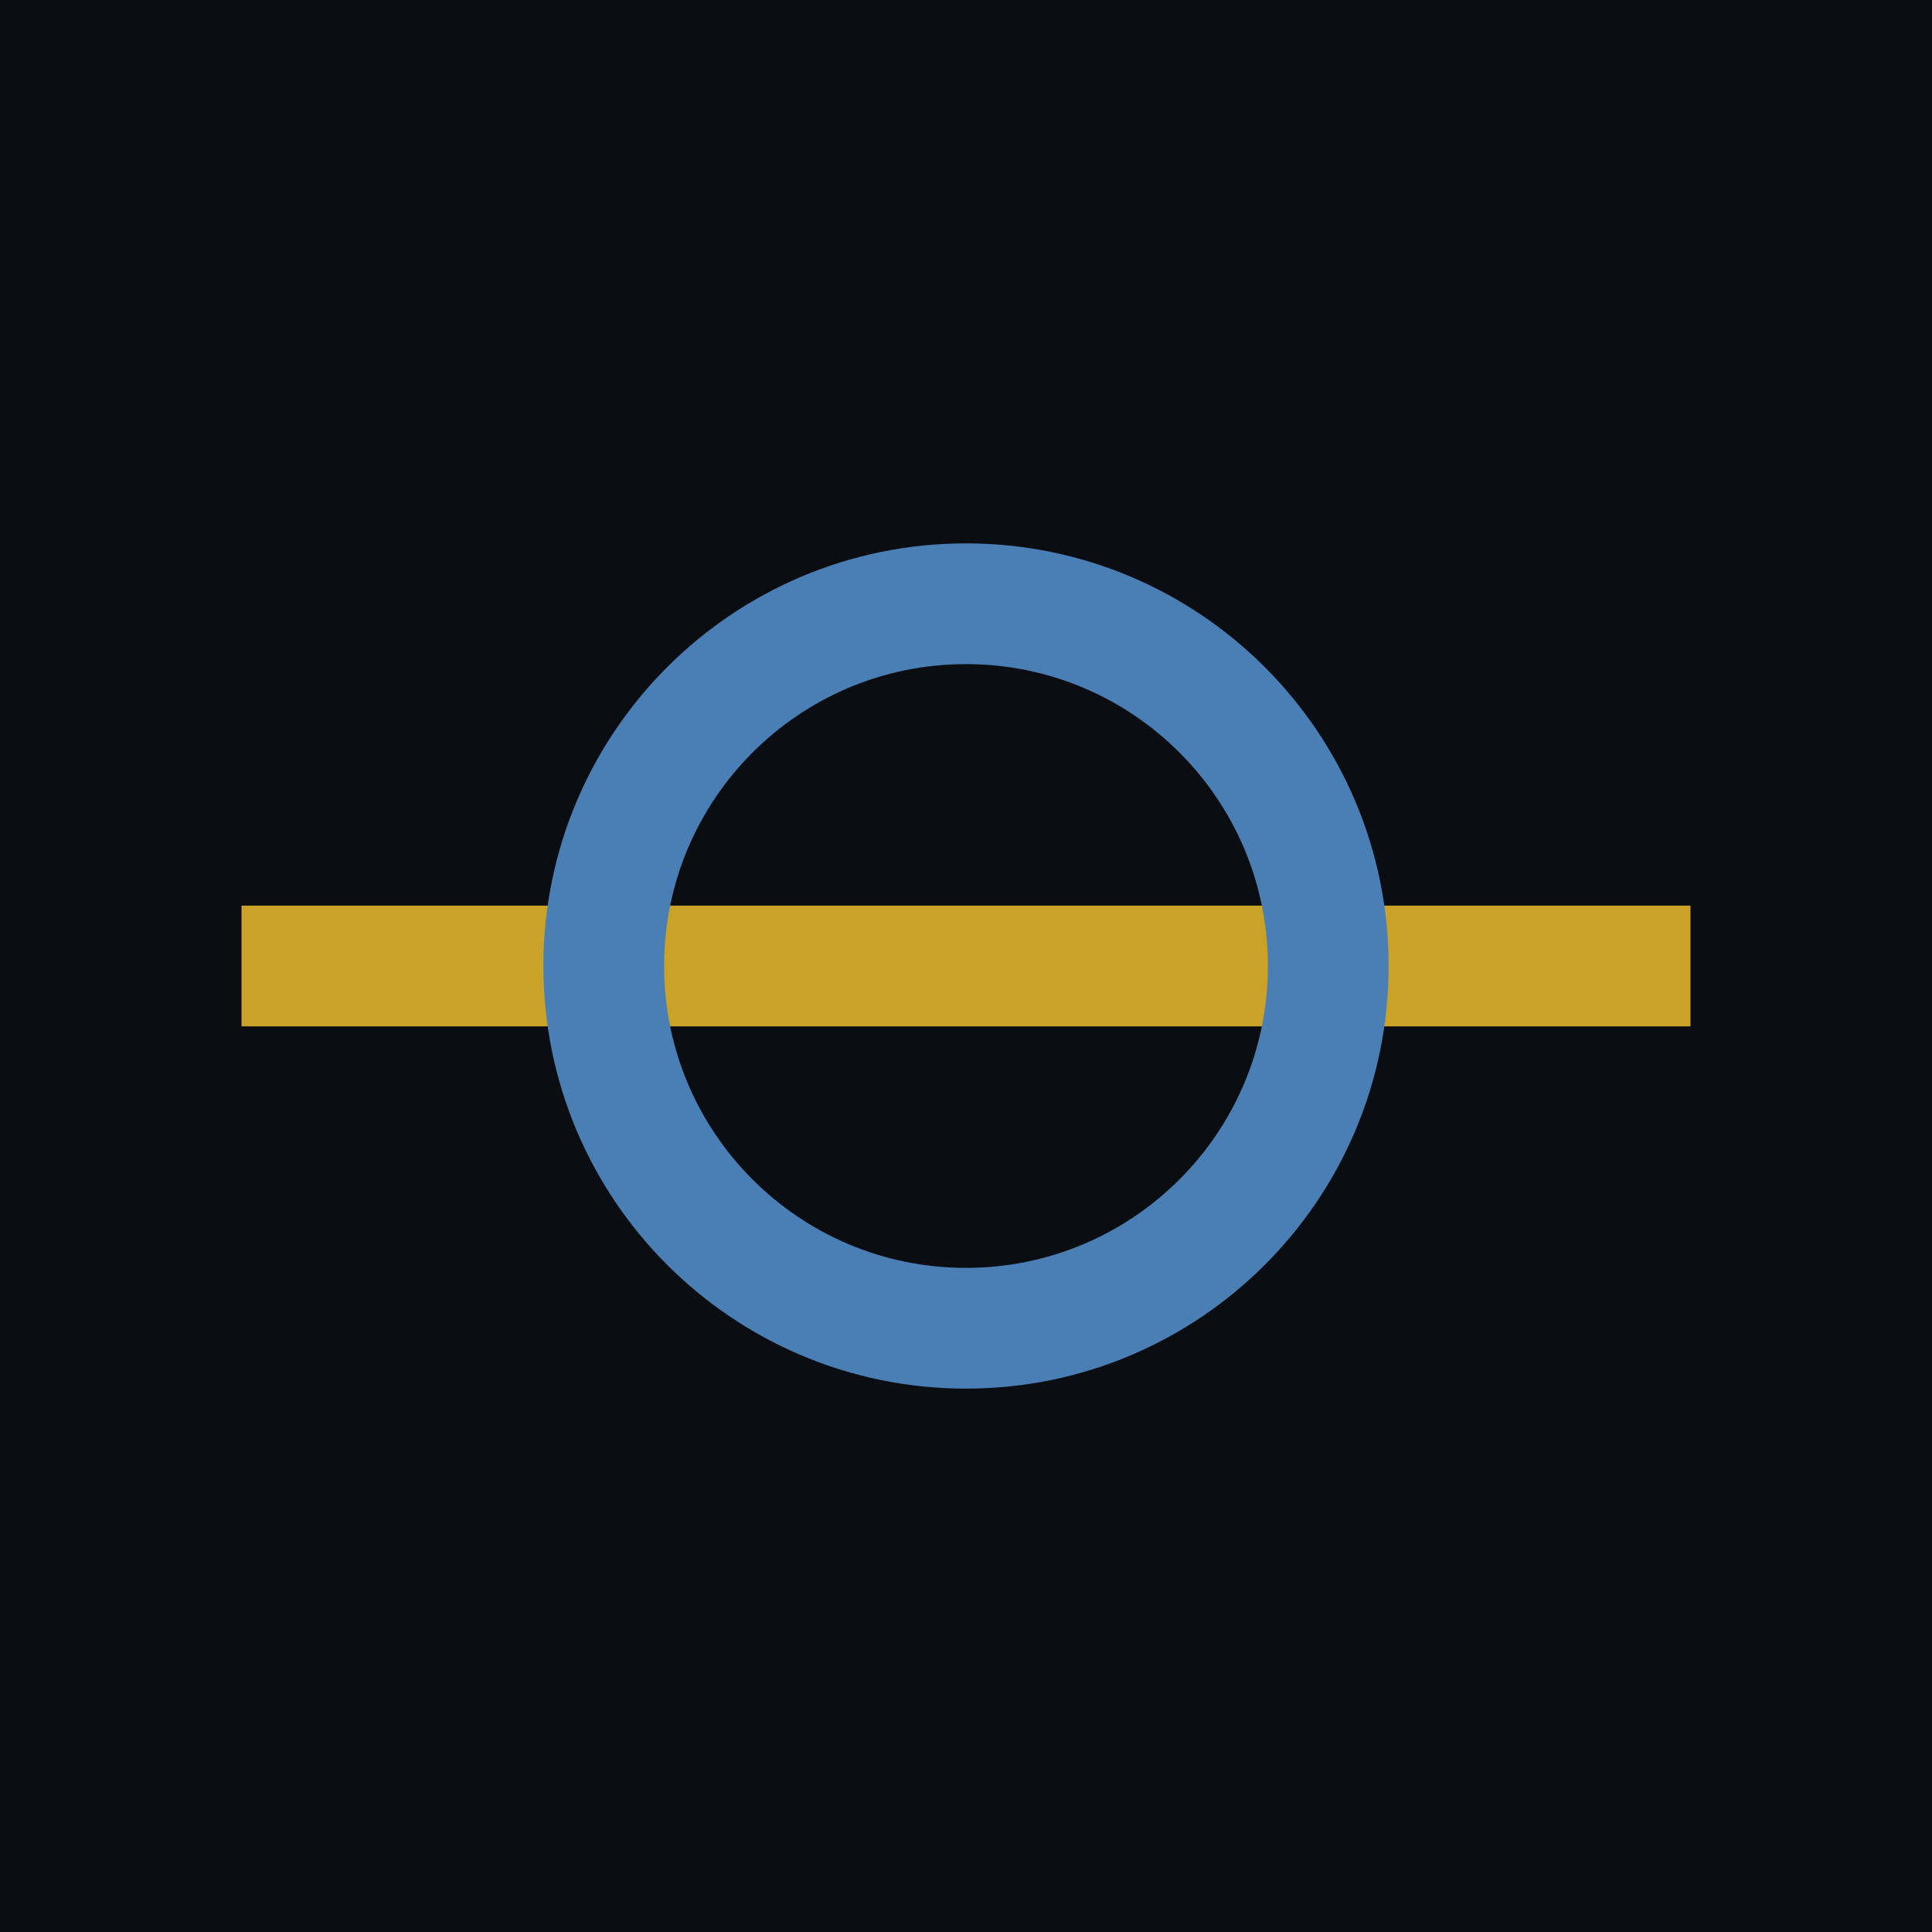
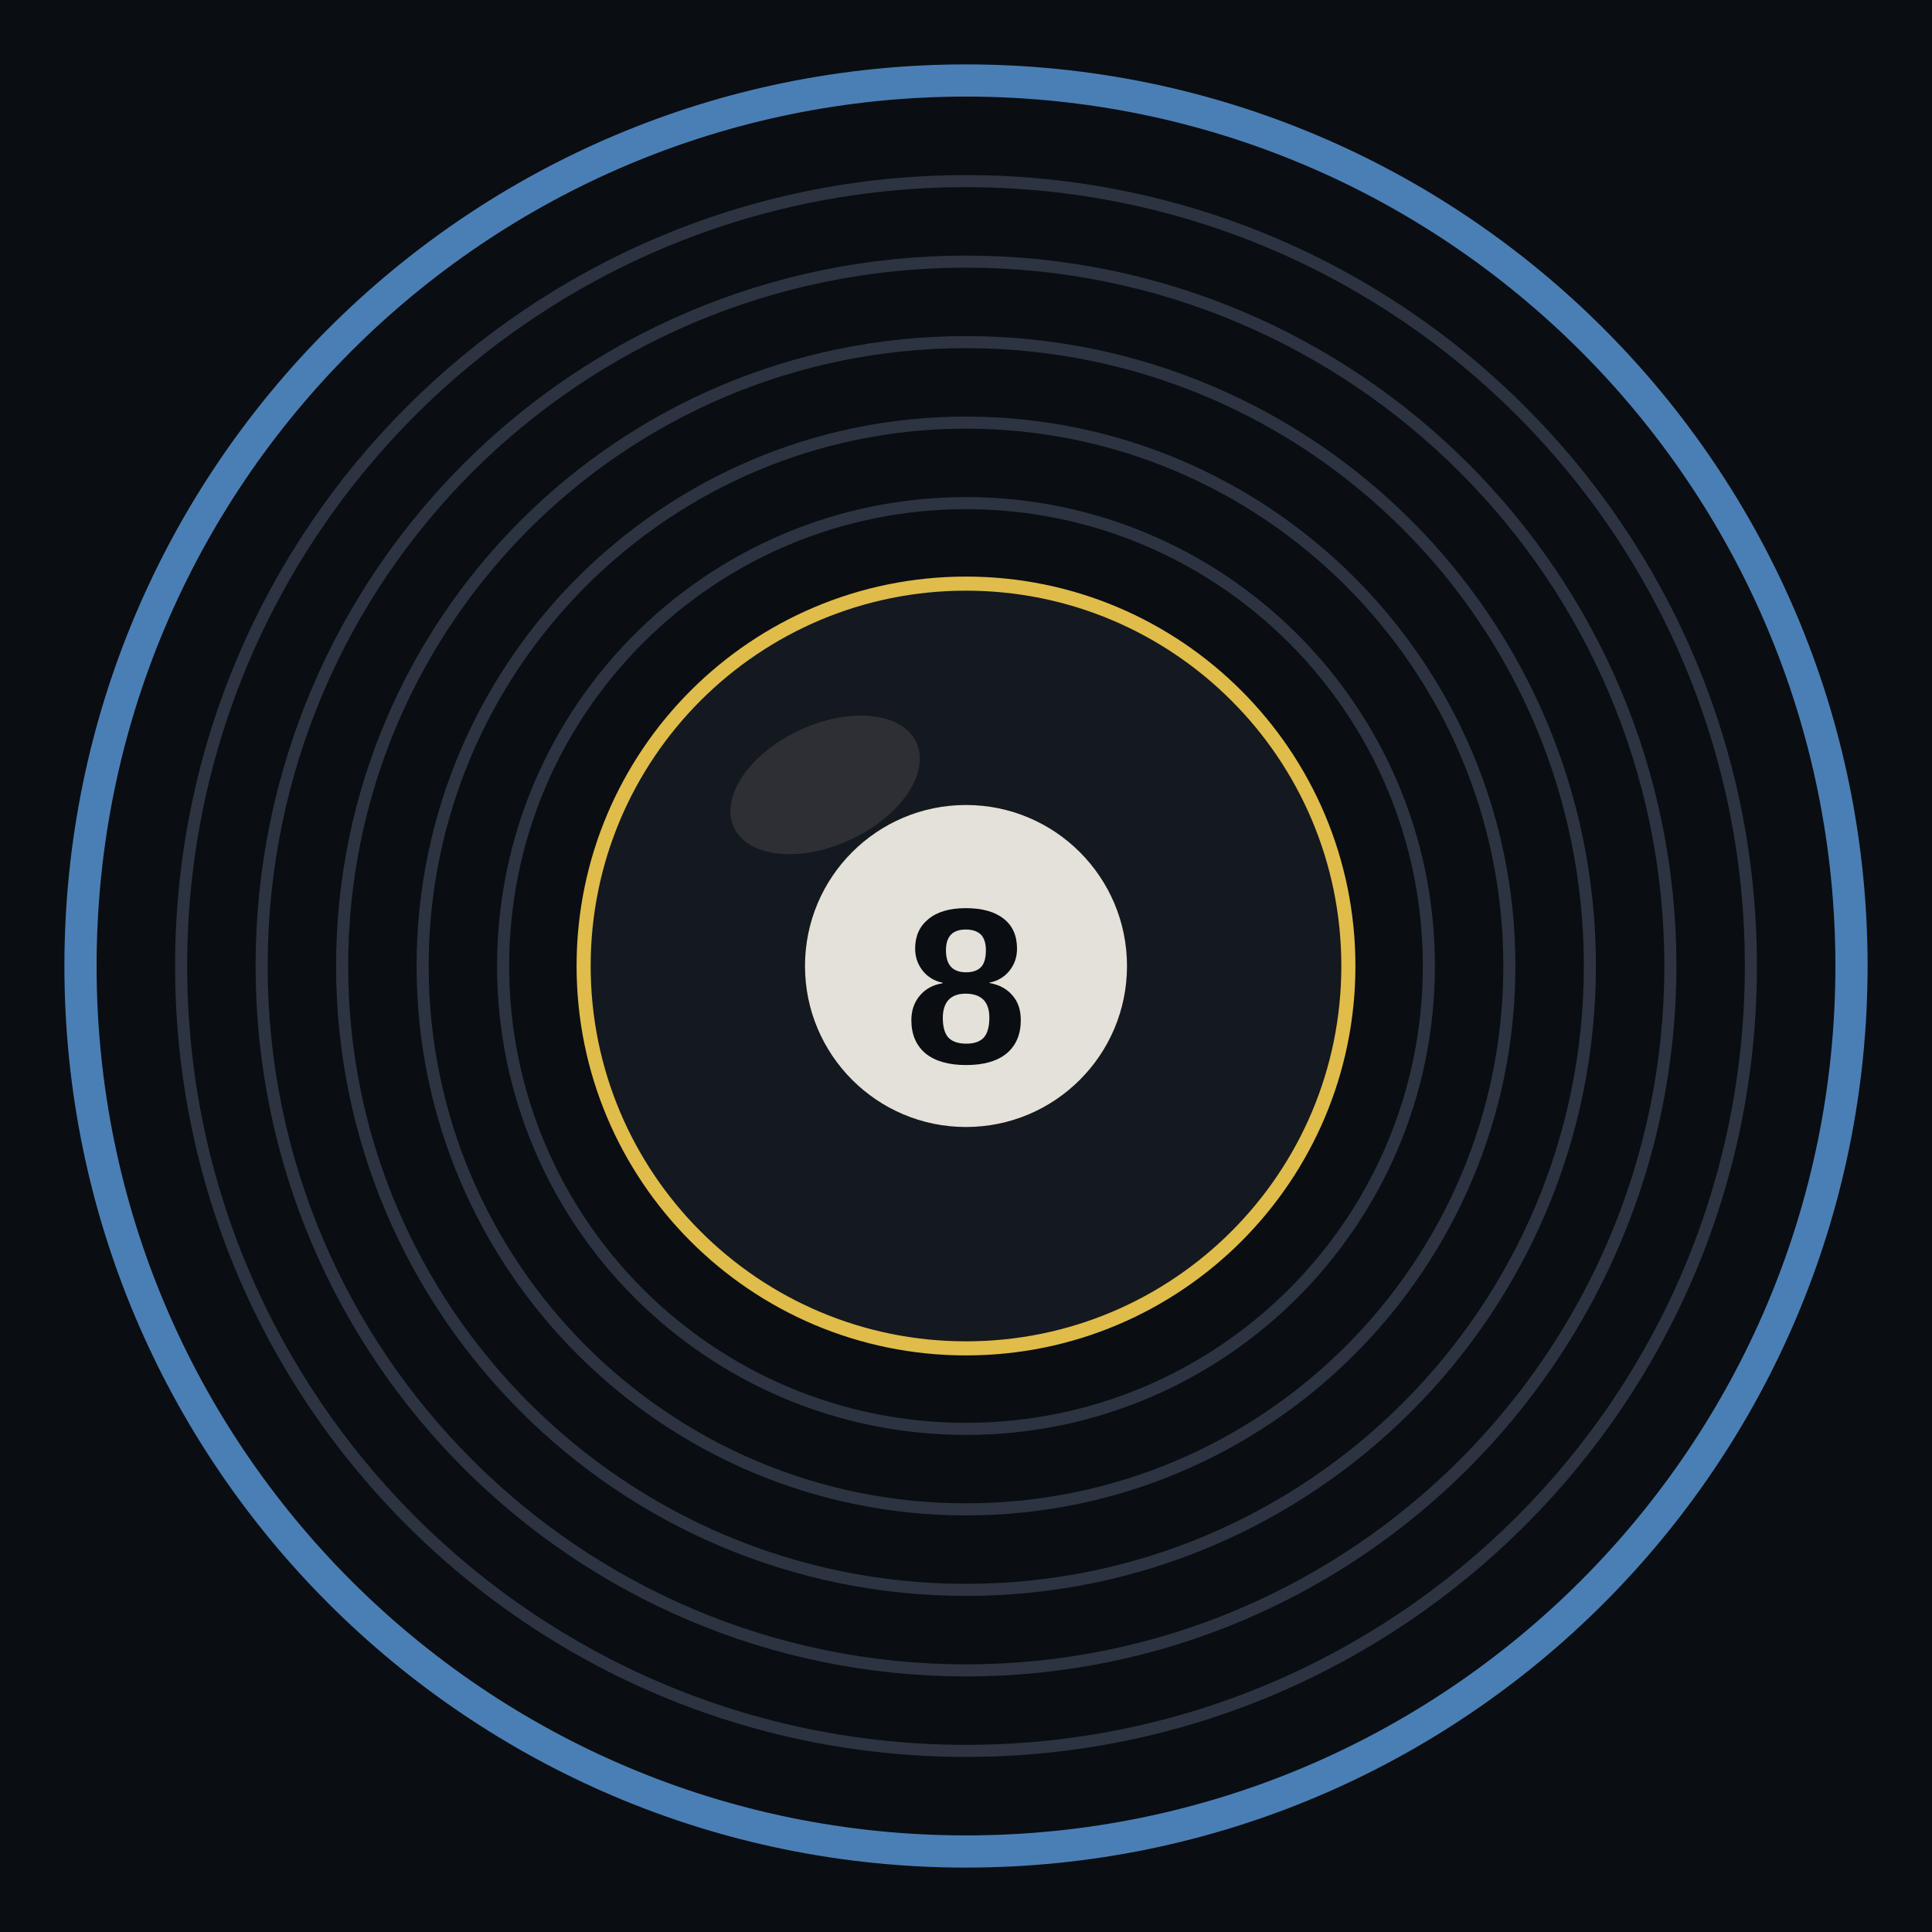
- <svg xmlns="http://www.w3.org/2000/svg" viewBox="0 0 32 32">
-   <rect width="32" height="32" fill="#0a0d12" />
-   <line x1="4" y1="16" x2="28" y2="16" stroke="#c9a227" stroke-width="2" />
-   <circle cx="16" cy="16" r="6" fill="none" stroke="#4a7fb5" stroke-width="2" />
+ <svg xmlns="http://www.w3.org/2000/svg" viewBox="0 0 96 96">
+   <rect width="96" height="96" fill="#0a0d12" />
+   <circle cx="48" cy="48" r="44" fill="none" stroke="#4a7fb5" stroke-width="1.6" />
+   <circle cx="48" cy="48" r="39" fill="none" stroke="#3a4557" stroke-width="0.6" opacity="0.7" />
+   <circle cx="48" cy="48" r="35" fill="none" stroke="#3a4557" stroke-width="0.6" opacity="0.7" />
+   <circle cx="48" cy="48" r="31" fill="none" stroke="#3a4557" stroke-width="0.6" opacity="0.7" />
+   <circle cx="48" cy="48" r="27" fill="none" stroke="#3a4557" stroke-width="0.6" opacity="0.7" />
+   <circle cx="48" cy="48" r="23" fill="none" stroke="#3a4557" stroke-width="0.6" opacity="0.7" />
+   <circle cx="48" cy="48" r="19" fill="#14181f" stroke="#e0bc4a" stroke-width="0.7" />
+   <ellipse cx="41" cy="39" rx="5" ry="3" fill="#e4e1d8" opacity="0.12" transform="rotate(-25 41 39)" />
+   <circle cx="48" cy="48" r="8" fill="#e4e1d8" />
+   <text x="48" y="49" font-family="Arial, Helvetica, sans-serif" font-weight="700" font-size="11" fill="#0a0d12" text-anchor="middle" dominant-baseline="central">8</text>
</svg>
